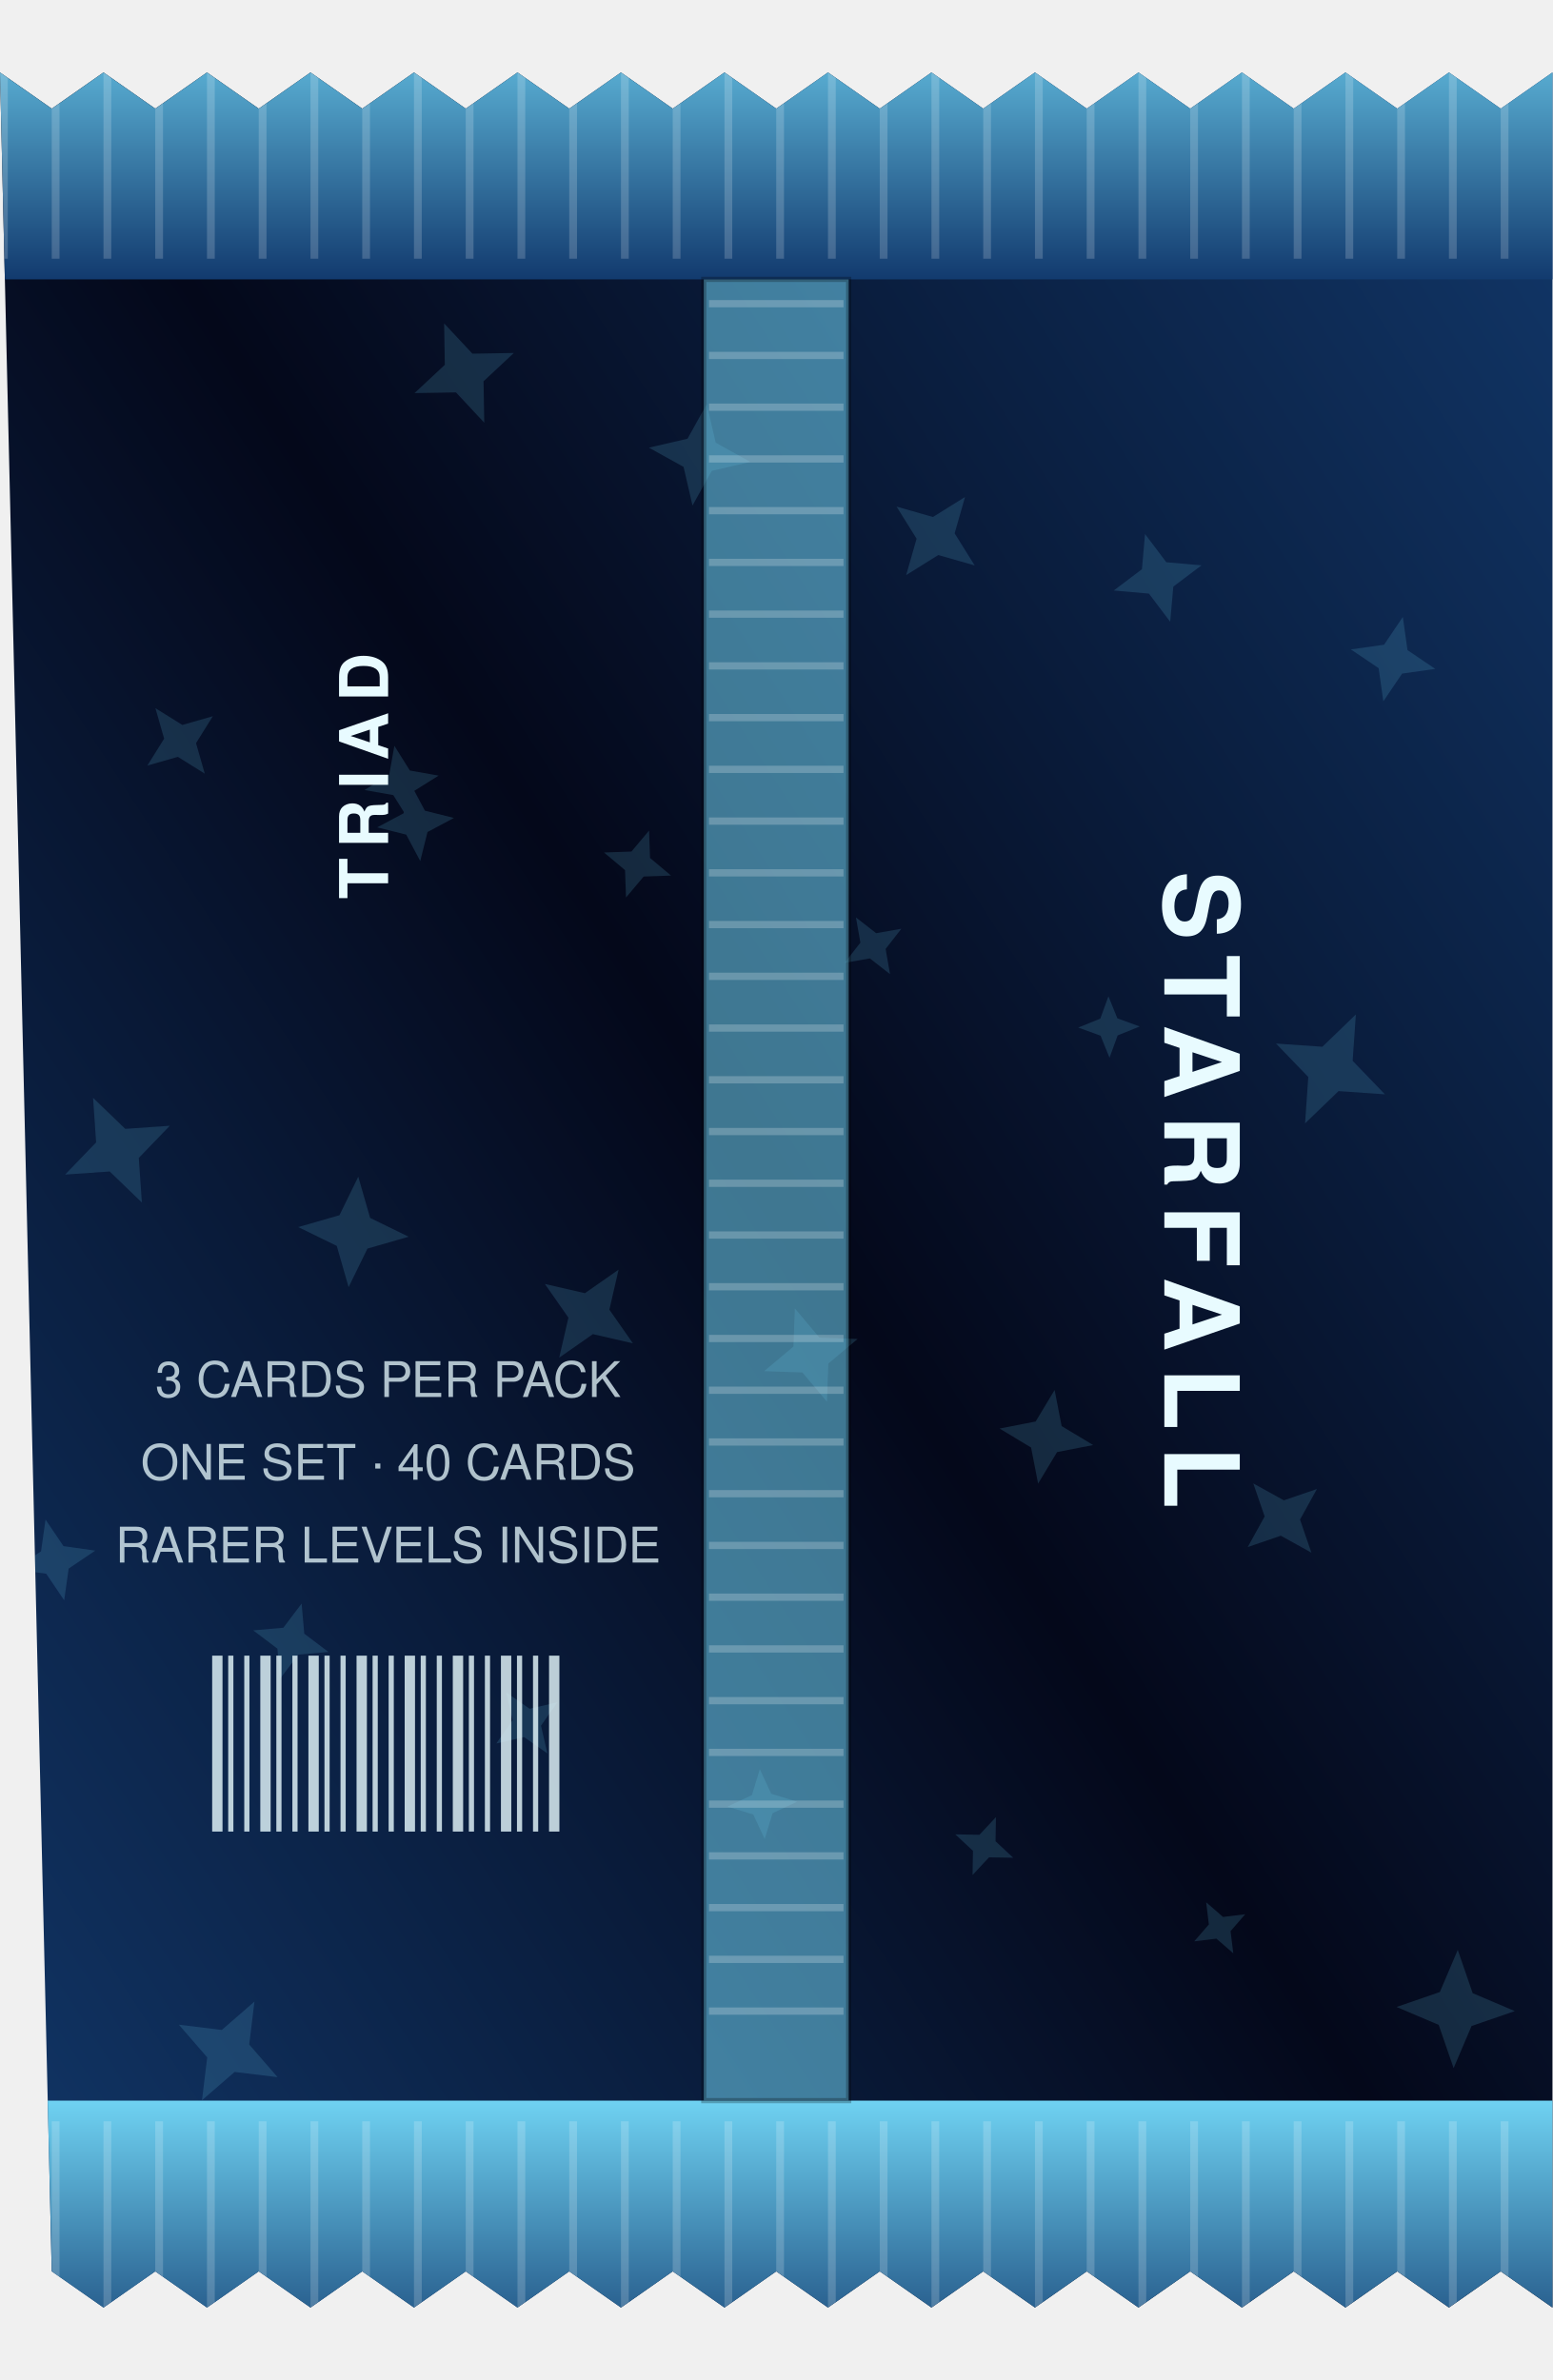
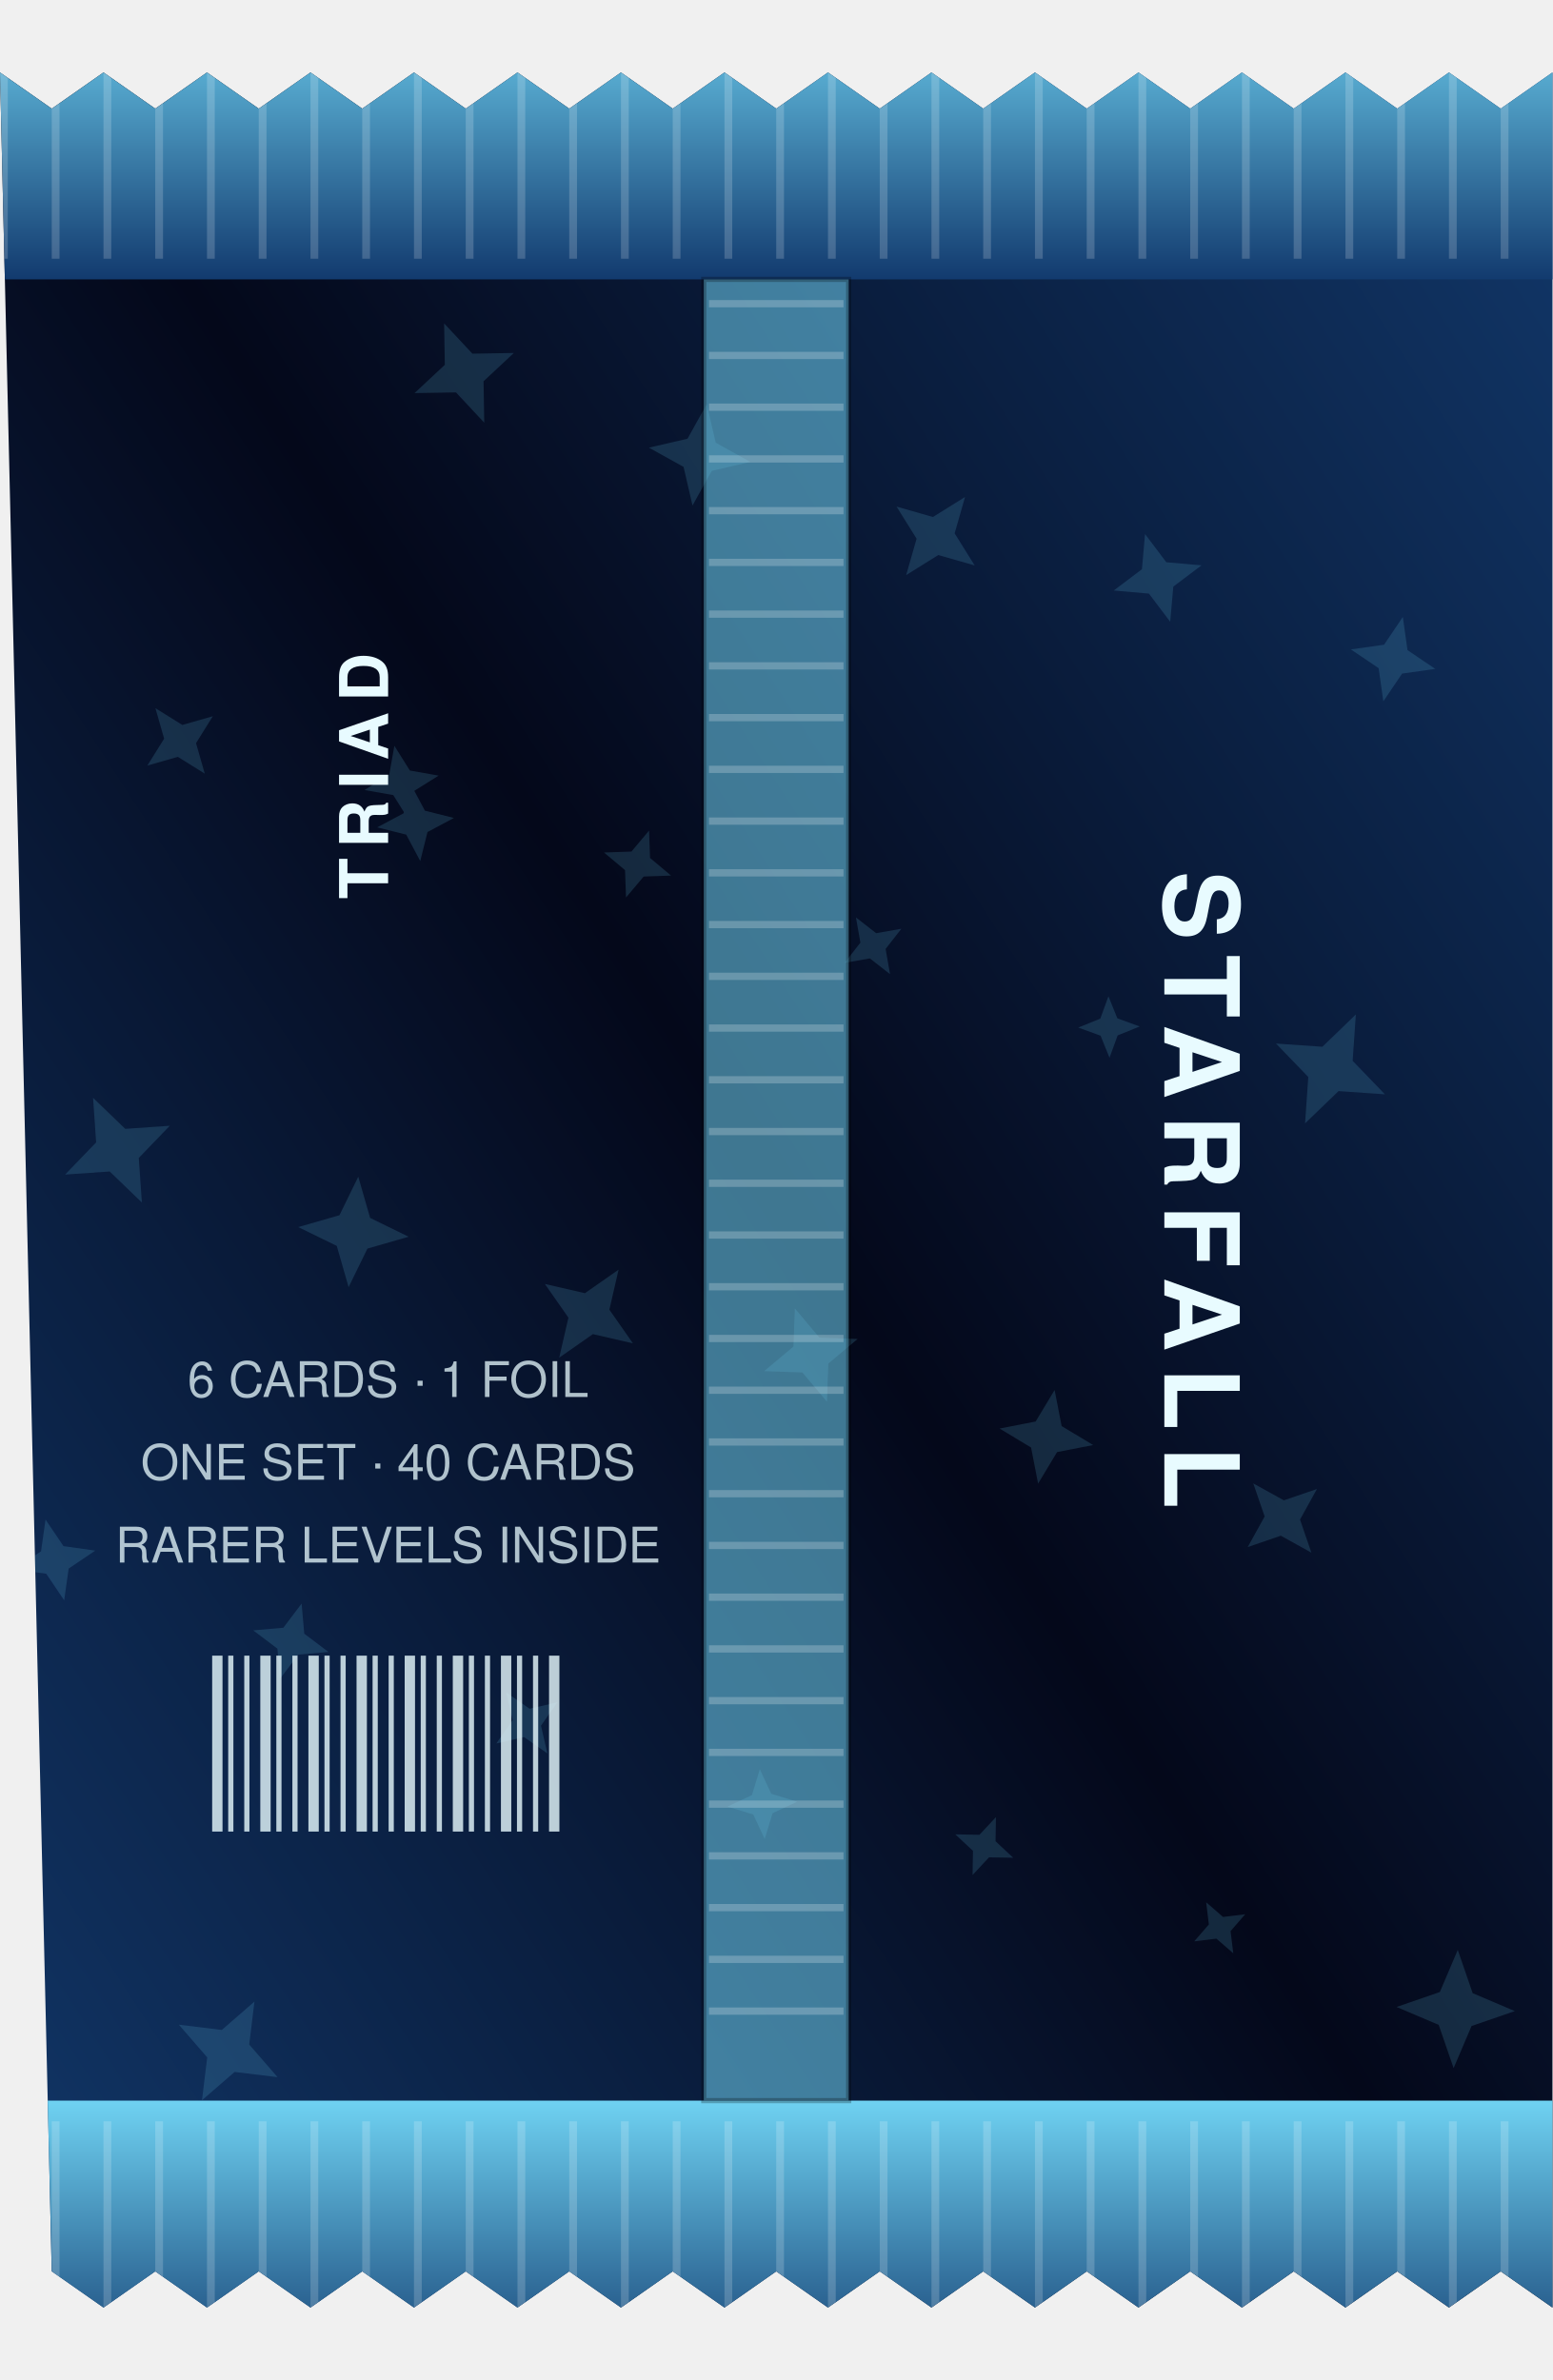
<svg xmlns="http://www.w3.org/2000/svg" viewBox="0 0 300 460" width="300" height="460">
  <defs>
    <linearGradient id="body" x1="1" y1="0" x2="0" y2="1">
      <stop offset="0" stop-color="#123a6e" />
      <stop offset=".5" stop-color="#04081a" />
      <stop offset="1" stop-color="#123a6e" />
    </linearGradient>
    <linearGradient id="seal" x1="0" y1="0" x2="0" y2="1">
      <stop offset="0" stop-color="#6fd2f2" />
      <stop offset="1" stop-color="#123a6e" />
    </linearGradient>
    <clipPath id="packShape">
      <path d="M0,14 L0,14 L10,21 L20,14 L30,21 L40,14 L50,21 L60,14 L70,21 L80,14 L90,21 L100,14 L110,21 L120,14 L130,21 L140,14 L150,21 L160,14 L170,21 L180,14 L190,21 L200,14 L210,21 L220,14 L230,21 L240,14 L250,21 L260,14 L270,21 L280,14 L290,21 L300,14 L300,446 300,446 L290,439 L280,446 L270,439 L260,446 L250,439 L240,446 L230,439 L220,446 L210,439 L200,446 L190,439 L180,446 L170,439 L160,446 L150,439 L140,446 L130,439 L120,446 L110,439 L100,446 L90,439 L80,446 L70,439 L60,446 L50,439 L40,446 L30,439 L20,446 L10,439 LL0,446 Z" />
    </clipPath>
  </defs>
  <g clip-path="url(#packShape)">
    <rect width="300" height="460" fill="url(#body)" />
    <g opacity=".16">
      <g transform="translate(80.3 159.0) rotate(-7) scale(0.83)">
        <path d="M0,-9 L2.5,-2.5 L9,0 L2.5,2.5 L0,9 L-2.5,2.5 L-9,0 L-2.5,-2.5 Z" fill="#6fd2f2" />
      </g>
      <g transform="translate(113.8 253.9) rotate(34) scale(1.14)">
        <path d="M0,-9 L2.5,-2.5 L9,0 L2.5,2.5 L0,9 L-2.5,2.5 L-9,0 L-2.5,-2.5 Z" fill="#6fd2f2" />
      </g>
      <g transform="translate(147.3 348.7) rotate(-4) scale(0.75)">
        <path d="M0,-9 L2.5,-2.5 L9,0 L2.5,2.5 L0,9 L-2.5,2.5 L-9,0 L-2.5,-2.5 Z" fill="#6fd2f2" />
      </g>
      <g transform="translate(180.8 103.6) rotate(37) scale(1.05)">
        <path d="M0,-9 L2.5,-2.5 L9,0 L2.5,2.5 L0,9 L-2.5,2.5 L-9,0 L-2.5,-2.5 Z" fill="#6fd2f2" />
      </g>
      <g transform="translate(214.3 198.5) rotate(-1) scale(0.66)">
        <path d="M0,-9 L2.5,-2.5 L9,0 L2.5,2.5 L0,9 L-2.5,2.5 L-9,0 L-2.5,-2.5 Z" fill="#6fd2f2" />
      </g>
      <g transform="translate(247.8 293.4) rotate(-40) scale(0.97)">
        <path d="M0,-9 L2.5,-2.5 L9,0 L2.5,2.5 L0,9 L-2.5,2.5 L-9,0 L-2.5,-2.5 Z" fill="#6fd2f2" />
      </g>
      <g transform="translate(281.3 388.3) rotate(2) scale(1.27)">
        <path d="M0,-9 L2.5,-2.5 L9,0 L2.5,2.5 L0,9 L-2.5,2.5 L-9,0 L-2.5,-2.5 Z" fill="#6fd2f2" />
      </g>
      <g transform="translate(34.8 143.2) rotate(-37) scale(0.88)">
        <path d="M0,-9 L2.5,-2.5 L9,0 L2.5,2.5 L0,9 L-2.5,2.5 L-9,0 L-2.5,-2.5 Z" fill="#6fd2f2" />
      </g>
      <g transform="translate(68.3 238.1) rotate(5) scale(1.19)">
        <path d="M0,-9 L2.5,-2.5 L9,0 L2.5,2.5 L0,9 L-2.5,2.5 L-9,0 L-2.5,-2.5 Z" fill="#6fd2f2" />
      </g>
      <g transform="translate(101.8 333.0) rotate(-34) scale(0.79)">
        <path d="M0,-9 L2.5,-2.5 L9,0 L2.5,2.5 L0,9 L-2.5,2.5 L-9,0 L-2.5,-2.5 Z" fill="#6fd2f2" />
      </g>
      <g transform="translate(135.2 87.9) rotate(8) scale(1.10)">
        <path d="M0,-9 L2.5,-2.5 L9,0 L2.5,2.5 L0,9 L-2.5,2.5 L-9,0 L-2.5,-2.5 Z" fill="#6fd2f2" />
      </g>
      <g transform="translate(168.7 182.8) rotate(-31) scale(0.71)">
        <path d="M0,-9 L2.5,-2.5 L9,0 L2.5,2.5 L0,9 L-2.5,2.5 L-9,0 L-2.5,-2.5 Z" fill="#6fd2f2" />
      </g>
      <g transform="translate(202.2 277.7) rotate(10) scale(1.02)">
        <path d="M0,-9 L2.5,-2.5 L9,0 L2.5,2.5 L0,9 L-2.5,2.5 L-9,0 L-2.5,-2.5 Z" fill="#6fd2f2" />
      </g>
      <g transform="translate(235.7 372.6) rotate(-28) scale(0.62)">
        <path d="M0,-9 L2.5,-2.5 L9,0 L2.5,2.5 L0,9 L-2.5,2.5 L-9,0 L-2.5,-2.5 Z" fill="#6fd2f2" />
      </g>
      <g transform="translate(269.2 127.4) rotate(13) scale(0.93)">
        <path d="M0,-9 L2.5,-2.5 L9,0 L2.5,2.5 L0,9 L-2.5,2.5 L-9,0 L-2.5,-2.5 Z" fill="#6fd2f2" />
      </g>
      <g transform="translate(22.7 222.3) rotate(-25) scale(1.24)">
        <path d="M0,-9 L2.5,-2.5 L9,0 L2.5,2.5 L0,9 L-2.5,2.5 L-9,0 L-2.5,-2.5 Z" fill="#6fd2f2" />
      </g>
      <g transform="translate(56.2 317.2) rotate(16) scale(0.84)">
        <path d="M0,-9 L2.5,-2.5 L9,0 L2.5,2.5 L0,9 L-2.5,2.5 L-9,0 L-2.5,-2.5 Z" fill="#6fd2f2" />
      </g>
      <g transform="translate(89.7 72.1) rotate(-22) scale(1.15)">
        <path d="M0,-9 L2.5,-2.5 L9,0 L2.5,2.5 L0,9 L-2.5,2.5 L-9,0 L-2.5,-2.5 Z" fill="#6fd2f2" />
      </g>
      <g transform="translate(123.2 167.0) rotate(19) scale(0.76)">
        <path d="M0,-9 L2.5,-2.5 L9,0 L2.5,2.5 L0,9 L-2.5,2.5 L-9,0 L-2.5,-2.5 Z" fill="#6fd2f2" />
      </g>
      <g transform="translate(156.7 261.9) rotate(-19) scale(1.06)">
        <path d="M0,-9 L2.5,-2.5 L9,0 L2.5,2.5 L0,9 L-2.5,2.5 L-9,0 L-2.5,-2.5 Z" fill="#6fd2f2" />
      </g>
      <g transform="translate(190.2 356.8) rotate(22) scale(0.67)">
        <path d="M0,-9 L2.5,-2.5 L9,0 L2.5,2.5 L0,9 L-2.5,2.5 L-9,0 L-2.5,-2.5 Z" fill="#6fd2f2" />
      </g>
      <g transform="translate(223.7 111.7) rotate(-16) scale(0.98)">
        <path d="M0,-9 L2.5,-2.5 L9,0 L2.5,2.5 L0,9 L-2.5,2.5 L-9,0 L-2.5,-2.5 Z" fill="#6fd2f2" />
      </g>
      <g transform="translate(257.1 206.6) rotate(25) scale(1.29)">
        <path d="M0,-9 L2.5,-2.5 L9,0 L2.5,2.5 L0,9 L-2.5,2.5 L-9,0 L-2.5,-2.5 Z" fill="#6fd2f2" />
      </g>
      <g transform="translate(10.6 301.5) rotate(-13) scale(0.89)">
        <path d="M0,-9 L2.5,-2.5 L9,0 L2.5,2.5 L0,9 L-2.5,2.5 L-9,0 L-2.5,-2.5 Z" fill="#6fd2f2" />
      </g>
      <g transform="translate(44.1 396.4) rotate(28) scale(1.20)">
        <path d="M0,-9 L2.5,-2.5 L9,0 L2.5,2.5 L0,9 L-2.5,2.5 L-9,0 L-2.5,-2.5 Z" fill="#6fd2f2" />
      </g>
      <g transform="translate(77.6 151.3) rotate(-11) scale(0.81)">
        <path d="M0,-9 L2.5,-2.5 L9,0 L2.5,2.5 L0,9 L-2.5,2.5 L-9,0 L-2.5,-2.5 Z" fill="#6fd2f2" />
      </g>
    </g>
    <rect y="0" width="300" height="54" fill="url(#seal)" />
    <rect y="406" width="300" height="54" fill="url(#seal)" />
    <rect x="0" y="2" width="1.5" height="48" fill="#ffffff" opacity=".18" />
    <rect x="0" y="410" width="1.5" height="48" fill="#ffffff" opacity=".18" />
    <rect x="10" y="2" width="1.5" height="48" fill="#ffffff" opacity=".18" />
    <rect x="10" y="410" width="1.5" height="48" fill="#ffffff" opacity=".18" />
    <rect x="20" y="2" width="1.5" height="48" fill="#ffffff" opacity=".18" />
    <rect x="20" y="410" width="1.5" height="48" fill="#ffffff" opacity=".18" />
    <rect x="30" y="2" width="1.5" height="48" fill="#ffffff" opacity=".18" />
    <rect x="30" y="410" width="1.5" height="48" fill="#ffffff" opacity=".18" />
    <rect x="40" y="2" width="1.5" height="48" fill="#ffffff" opacity=".18" />
    <rect x="40" y="410" width="1.5" height="48" fill="#ffffff" opacity=".18" />
    <rect x="50" y="2" width="1.5" height="48" fill="#ffffff" opacity=".18" />
    <rect x="50" y="410" width="1.5" height="48" fill="#ffffff" opacity=".18" />
    <rect x="60" y="2" width="1.5" height="48" fill="#ffffff" opacity=".18" />
    <rect x="60" y="410" width="1.5" height="48" fill="#ffffff" opacity=".18" />
    <rect x="70" y="2" width="1.5" height="48" fill="#ffffff" opacity=".18" />
    <rect x="70" y="410" width="1.5" height="48" fill="#ffffff" opacity=".18" />
    <rect x="80" y="2" width="1.5" height="48" fill="#ffffff" opacity=".18" />
    <rect x="80" y="410" width="1.5" height="48" fill="#ffffff" opacity=".18" />
    <rect x="90" y="2" width="1.5" height="48" fill="#ffffff" opacity=".18" />
    <rect x="90" y="410" width="1.5" height="48" fill="#ffffff" opacity=".18" />
    <rect x="100" y="2" width="1.5" height="48" fill="#ffffff" opacity=".18" />
    <rect x="100" y="410" width="1.5" height="48" fill="#ffffff" opacity=".18" />
    <rect x="110" y="2" width="1.5" height="48" fill="#ffffff" opacity=".18" />
    <rect x="110" y="410" width="1.5" height="48" fill="#ffffff" opacity=".18" />
    <rect x="120" y="2" width="1.5" height="48" fill="#ffffff" opacity=".18" />
    <rect x="120" y="410" width="1.5" height="48" fill="#ffffff" opacity=".18" />
    <rect x="130" y="2" width="1.5" height="48" fill="#ffffff" opacity=".18" />
    <rect x="130" y="410" width="1.5" height="48" fill="#ffffff" opacity=".18" />
    <rect x="140" y="2" width="1.5" height="48" fill="#ffffff" opacity=".18" />
    <rect x="140" y="410" width="1.5" height="48" fill="#ffffff" opacity=".18" />
    <rect x="150" y="2" width="1.5" height="48" fill="#ffffff" opacity=".18" />
    <rect x="150" y="410" width="1.5" height="48" fill="#ffffff" opacity=".18" />
    <rect x="160" y="2" width="1.5" height="48" fill="#ffffff" opacity=".18" />
    <rect x="160" y="410" width="1.5" height="48" fill="#ffffff" opacity=".18" />
    <rect x="170" y="2" width="1.5" height="48" fill="#ffffff" opacity=".18" />
    <rect x="170" y="410" width="1.5" height="48" fill="#ffffff" opacity=".18" />
    <rect x="180" y="2" width="1.5" height="48" fill="#ffffff" opacity=".18" />
    <rect x="180" y="410" width="1.5" height="48" fill="#ffffff" opacity=".18" />
    <rect x="190" y="2" width="1.5" height="48" fill="#ffffff" opacity=".18" />
    <rect x="190" y="410" width="1.5" height="48" fill="#ffffff" opacity=".18" />
    <rect x="200" y="2" width="1.5" height="48" fill="#ffffff" opacity=".18" />
    <rect x="200" y="410" width="1.5" height="48" fill="#ffffff" opacity=".18" />
    <rect x="210" y="2" width="1.5" height="48" fill="#ffffff" opacity=".18" />
    <rect x="210" y="410" width="1.5" height="48" fill="#ffffff" opacity=".18" />
    <rect x="220" y="2" width="1.5" height="48" fill="#ffffff" opacity=".18" />
    <rect x="220" y="410" width="1.5" height="48" fill="#ffffff" opacity=".18" />
    <rect x="230" y="2" width="1.5" height="48" fill="#ffffff" opacity=".18" />
    <rect x="230" y="410" width="1.5" height="48" fill="#ffffff" opacity=".18" />
    <rect x="240" y="2" width="1.5" height="48" fill="#ffffff" opacity=".18" />
    <rect x="240" y="410" width="1.5" height="48" fill="#ffffff" opacity=".18" />
    <rect x="250" y="2" width="1.5" height="48" fill="#ffffff" opacity=".18" />
    <rect x="250" y="410" width="1.5" height="48" fill="#ffffff" opacity=".18" />
    <rect x="260" y="2" width="1.5" height="48" fill="#ffffff" opacity=".18" />
    <rect x="260" y="410" width="1.5" height="48" fill="#ffffff" opacity=".18" />
    <rect x="270" y="2" width="1.5" height="48" fill="#ffffff" opacity=".18" />
    <rect x="270" y="410" width="1.5" height="48" fill="#ffffff" opacity=".18" />
    <rect x="280" y="2" width="1.5" height="48" fill="#ffffff" opacity=".18" />
    <rect x="280" y="410" width="1.5" height="48" fill="#ffffff" opacity=".18" />
    <rect x="290" y="2" width="1.5" height="48" fill="#ffffff" opacity=".18" />
    <rect x="290" y="410" width="1.5" height="48" fill="#ffffff" opacity=".18" />
    <rect x="136" y="54" width="28" height="352" fill="#6fd2f2" opacity=".55" />
    <rect x="136" y="54" width="28" height="352" fill="none" stroke="#000" stroke-opacity=".25" />
    <rect x="137" y="58" width="26" height="1.4" fill="#fff" opacity=".22" />
    <rect x="137" y="68" width="26" height="1.4" fill="#fff" opacity=".22" />
    <rect x="137" y="78" width="26" height="1.4" fill="#fff" opacity=".22" />
    <rect x="137" y="88" width="26" height="1.4" fill="#fff" opacity=".22" />
    <rect x="137" y="98" width="26" height="1.4" fill="#fff" opacity=".22" />
    <rect x="137" y="108" width="26" height="1.4" fill="#fff" opacity=".22" />
    <rect x="137" y="118" width="26" height="1.4" fill="#fff" opacity=".22" />
    <rect x="137" y="128" width="26" height="1.4" fill="#fff" opacity=".22" />
    <rect x="137" y="138" width="26" height="1.4" fill="#fff" opacity=".22" />
    <rect x="137" y="148" width="26" height="1.4" fill="#fff" opacity=".22" />
    <rect x="137" y="158" width="26" height="1.4" fill="#fff" opacity=".22" />
    <rect x="137" y="168" width="26" height="1.4" fill="#fff" opacity=".22" />
    <rect x="137" y="178" width="26" height="1.4" fill="#fff" opacity=".22" />
    <rect x="137" y="188" width="26" height="1.4" fill="#fff" opacity=".22" />
    <rect x="137" y="198" width="26" height="1.4" fill="#fff" opacity=".22" />
    <rect x="137" y="208" width="26" height="1.4" fill="#fff" opacity=".22" />
    <rect x="137" y="218" width="26" height="1.4" fill="#fff" opacity=".22" />
    <rect x="137" y="228" width="26" height="1.4" fill="#fff" opacity=".22" />
    <rect x="137" y="238" width="26" height="1.4" fill="#fff" opacity=".22" />
    <rect x="137" y="248" width="26" height="1.4" fill="#fff" opacity=".22" />
    <rect x="137" y="258" width="26" height="1.4" fill="#fff" opacity=".22" />
    <rect x="137" y="268" width="26" height="1.4" fill="#fff" opacity=".22" />
    <rect x="137" y="278" width="26" height="1.4" fill="#fff" opacity=".22" />
    <rect x="137" y="288" width="26" height="1.4" fill="#fff" opacity=".22" />
    <rect x="137" y="298" width="26" height="1.4" fill="#fff" opacity=".22" />
    <rect x="137" y="308" width="26" height="1.4" fill="#fff" opacity=".22" />
    <rect x="137" y="318" width="26" height="1.4" fill="#fff" opacity=".22" />
    <rect x="137" y="328" width="26" height="1.4" fill="#fff" opacity=".22" />
    <rect x="137" y="338" width="26" height="1.4" fill="#fff" opacity=".22" />
    <rect x="137" y="348" width="26" height="1.4" fill="#fff" opacity=".22" />
    <rect x="137" y="358" width="26" height="1.4" fill="#fff" opacity=".22" />
    <rect x="137" y="368" width="26" height="1.4" fill="#fff" opacity=".22" />
    <rect x="137" y="378" width="26" height="1.4" fill="#fff" opacity=".22" />
    <rect x="137" y="388" width="26" height="1.4" fill="#fff" opacity=".22" />
    <g transform="translate(78 120)">
      <rect width="-2" height="0" />
    </g>
    <text x="75" y="150" font-family="Segoe UI, Helvetica, Arial, sans-serif" font-size="13" font-weight="800" fill="#e8fbff" text-anchor="middle" letter-spacing="2" transform="rotate(-90 75 150)">TRIAD</text>
    <text x="225" y="230" font-family="Segoe UI, Helvetica, Arial, sans-serif" font-size="20" font-weight="800" fill="#e8fbff" text-anchor="middle" letter-spacing="3" transform="rotate(90 225 230)">STARFALL</text>
    <g font-family="Segoe UI, Helvetica, Arial, sans-serif" fill="#e8fbff" opacity=".75" font-size="9.5" text-anchor="middle">
-       <text x="75" y="270">3 CARDS PER PACK</text>
+       <text x="75" y="270">6 CARDS · 1 FOIL</text>
      <text x="75" y="286">ONE SET · 40 CARDS</text>
      <text x="75" y="302">RARER LEVELS INSIDE</text>
    </g>
    <g transform="translate(41 320)" opacity=".8">
      <rect x="0" y="0" width="2" height="34" fill="#e8fbff" />
      <rect x="3.1" y="0" width="1" height="34" fill="#e8fbff" />
      <rect x="6.2" y="0" width="1" height="34" fill="#e8fbff" />
      <rect x="9.3" y="0" width="2" height="34" fill="#e8fbff" />
      <rect x="12.4" y="0" width="1" height="34" fill="#e8fbff" />
      <rect x="15.5" y="0" width="1" height="34" fill="#e8fbff" />
      <rect x="18.6" y="0" width="2" height="34" fill="#e8fbff" />
      <rect x="21.7" y="0" width="1" height="34" fill="#e8fbff" />
      <rect x="24.8" y="0" width="1" height="34" fill="#e8fbff" />
      <rect x="27.9" y="0" width="2" height="34" fill="#e8fbff" />
      <rect x="31" y="0" width="1" height="34" fill="#e8fbff" />
      <rect x="34.1" y="0" width="1" height="34" fill="#e8fbff" />
      <rect x="37.2" y="0" width="2" height="34" fill="#e8fbff" />
      <rect x="40.3" y="0" width="1" height="34" fill="#e8fbff" />
      <rect x="43.4" y="0" width="1" height="34" fill="#e8fbff" />
      <rect x="46.5" y="0" width="2" height="34" fill="#e8fbff" />
      <rect x="49.6" y="0" width="1" height="34" fill="#e8fbff" />
      <rect x="52.7" y="0" width="1" height="34" fill="#e8fbff" />
      <rect x="55.8" y="0" width="2" height="34" fill="#e8fbff" />
      <rect x="58.9" y="0" width="1" height="34" fill="#e8fbff" />
      <rect x="62" y="0" width="1" height="34" fill="#e8fbff" />
      <rect x="65.1" y="0" width="2" height="34" fill="#e8fbff" />
    </g>
  </g>
</svg>
